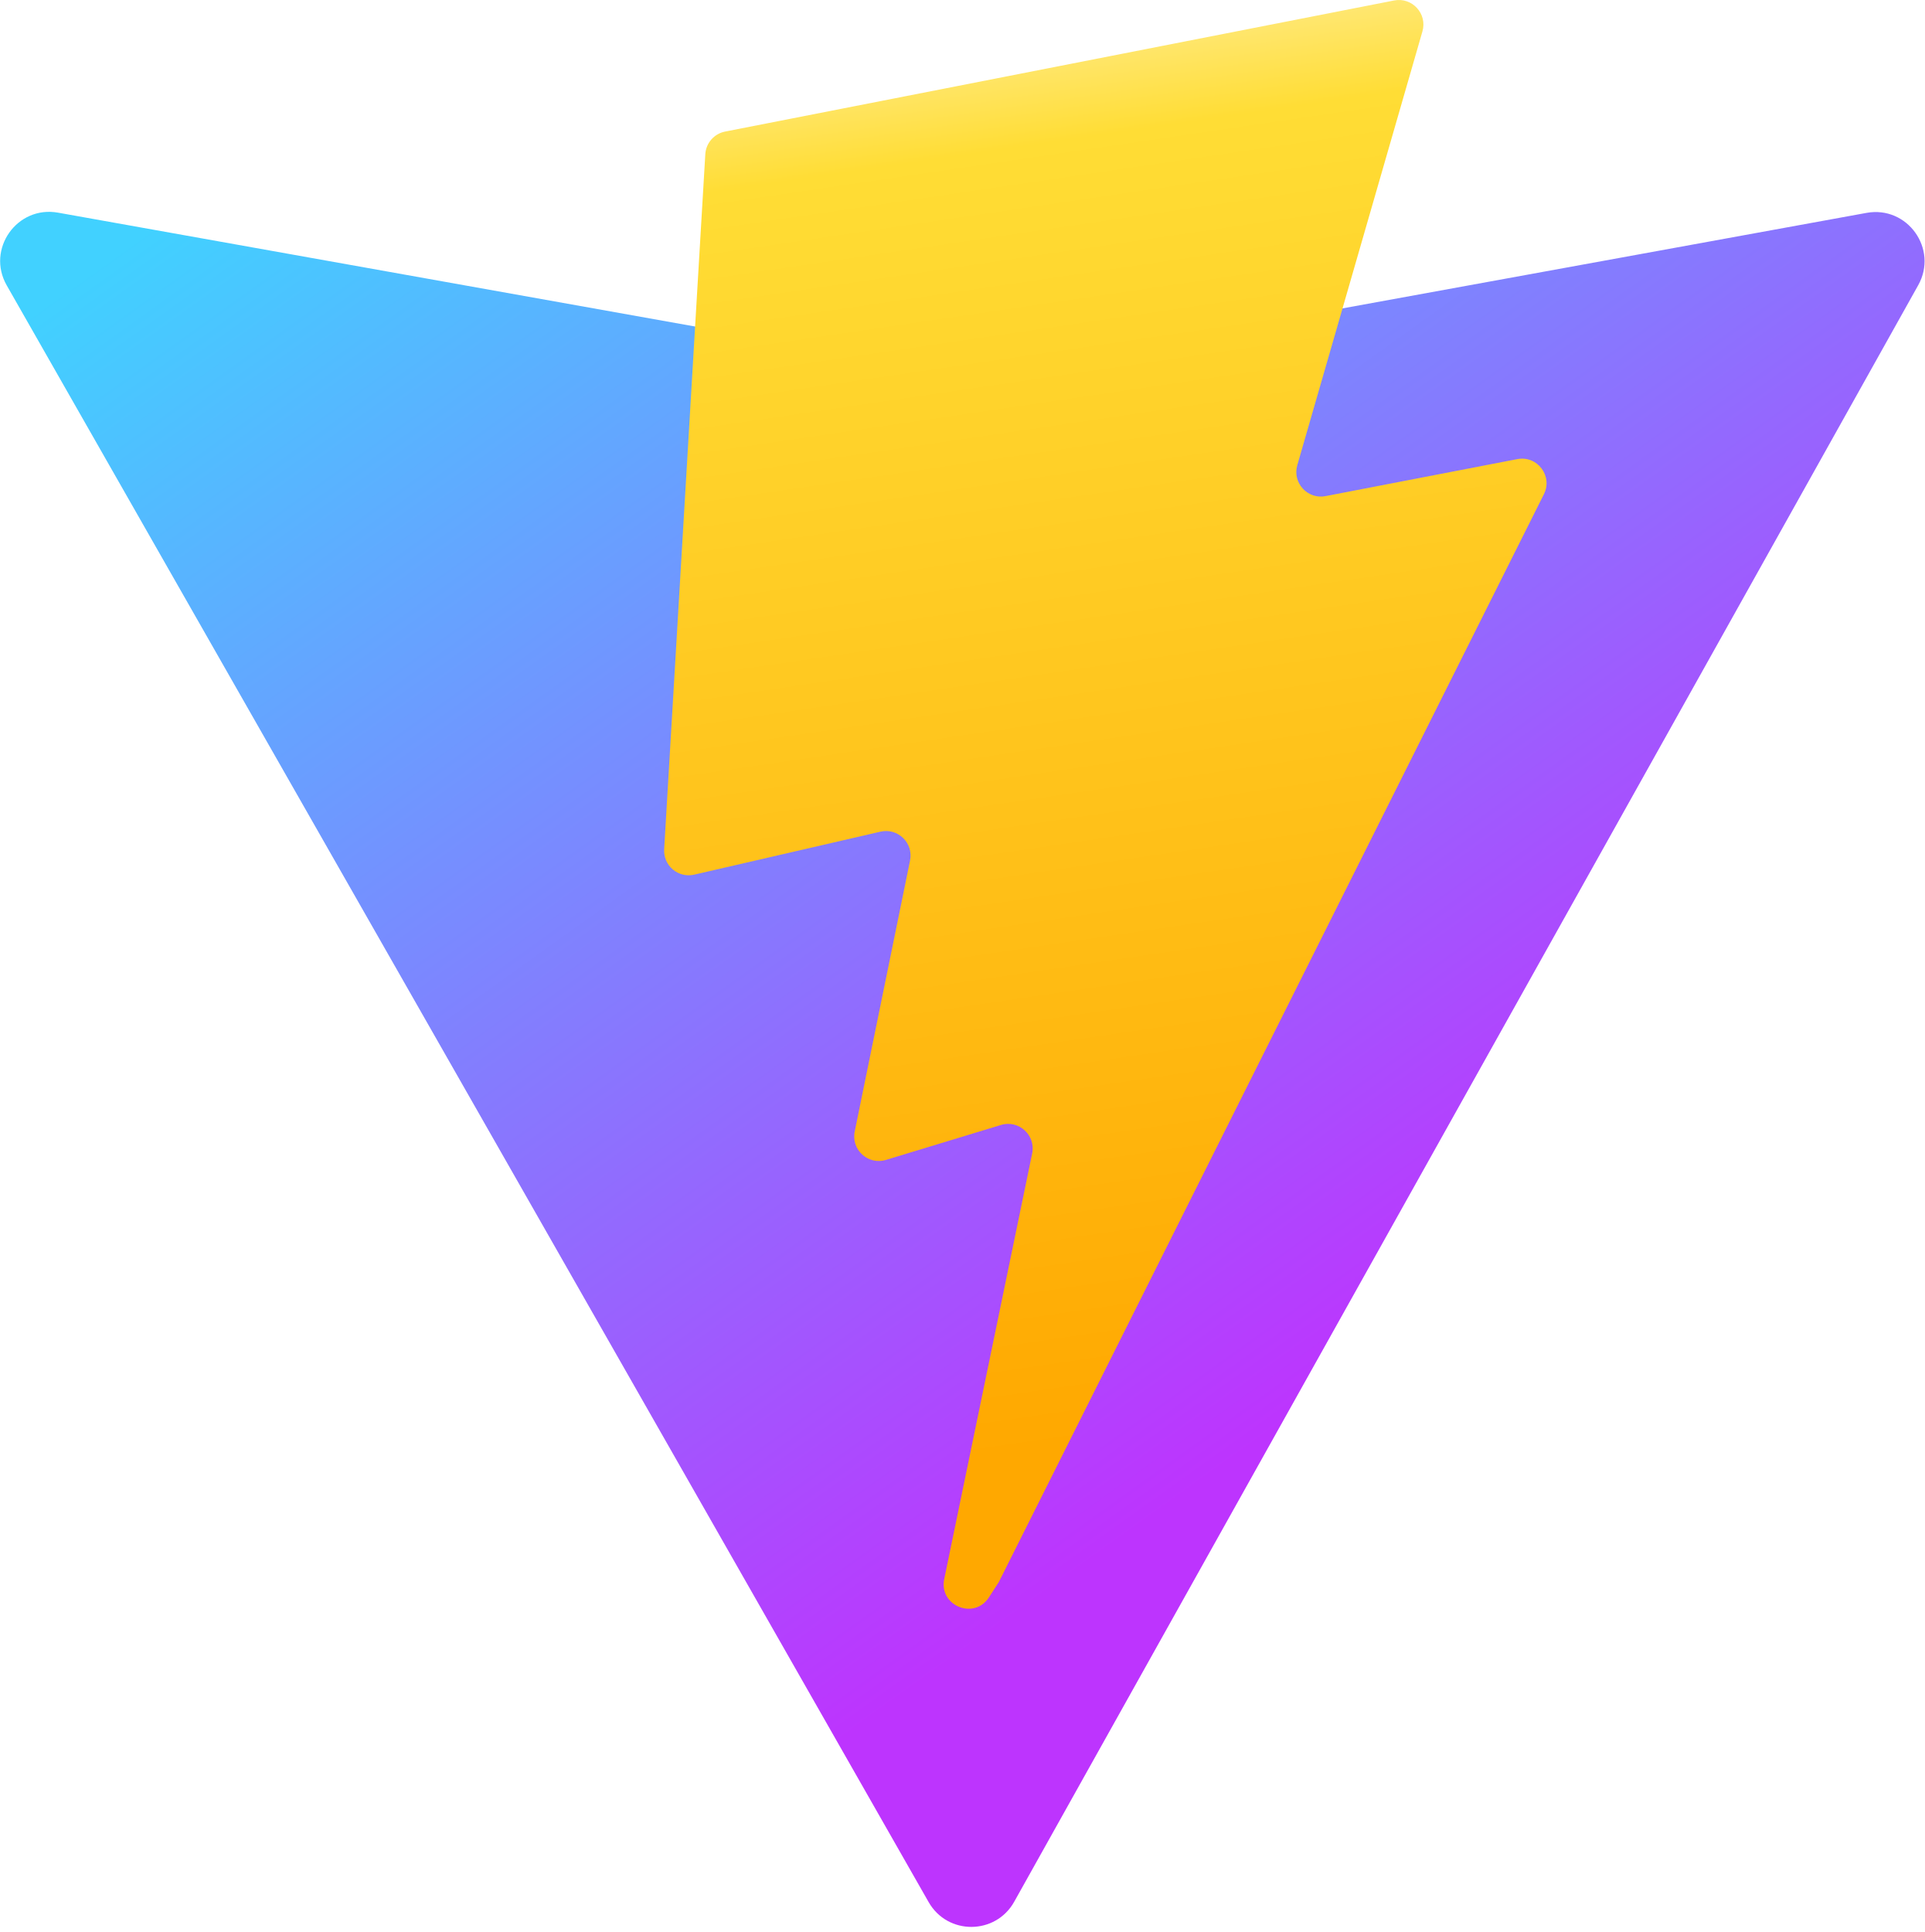
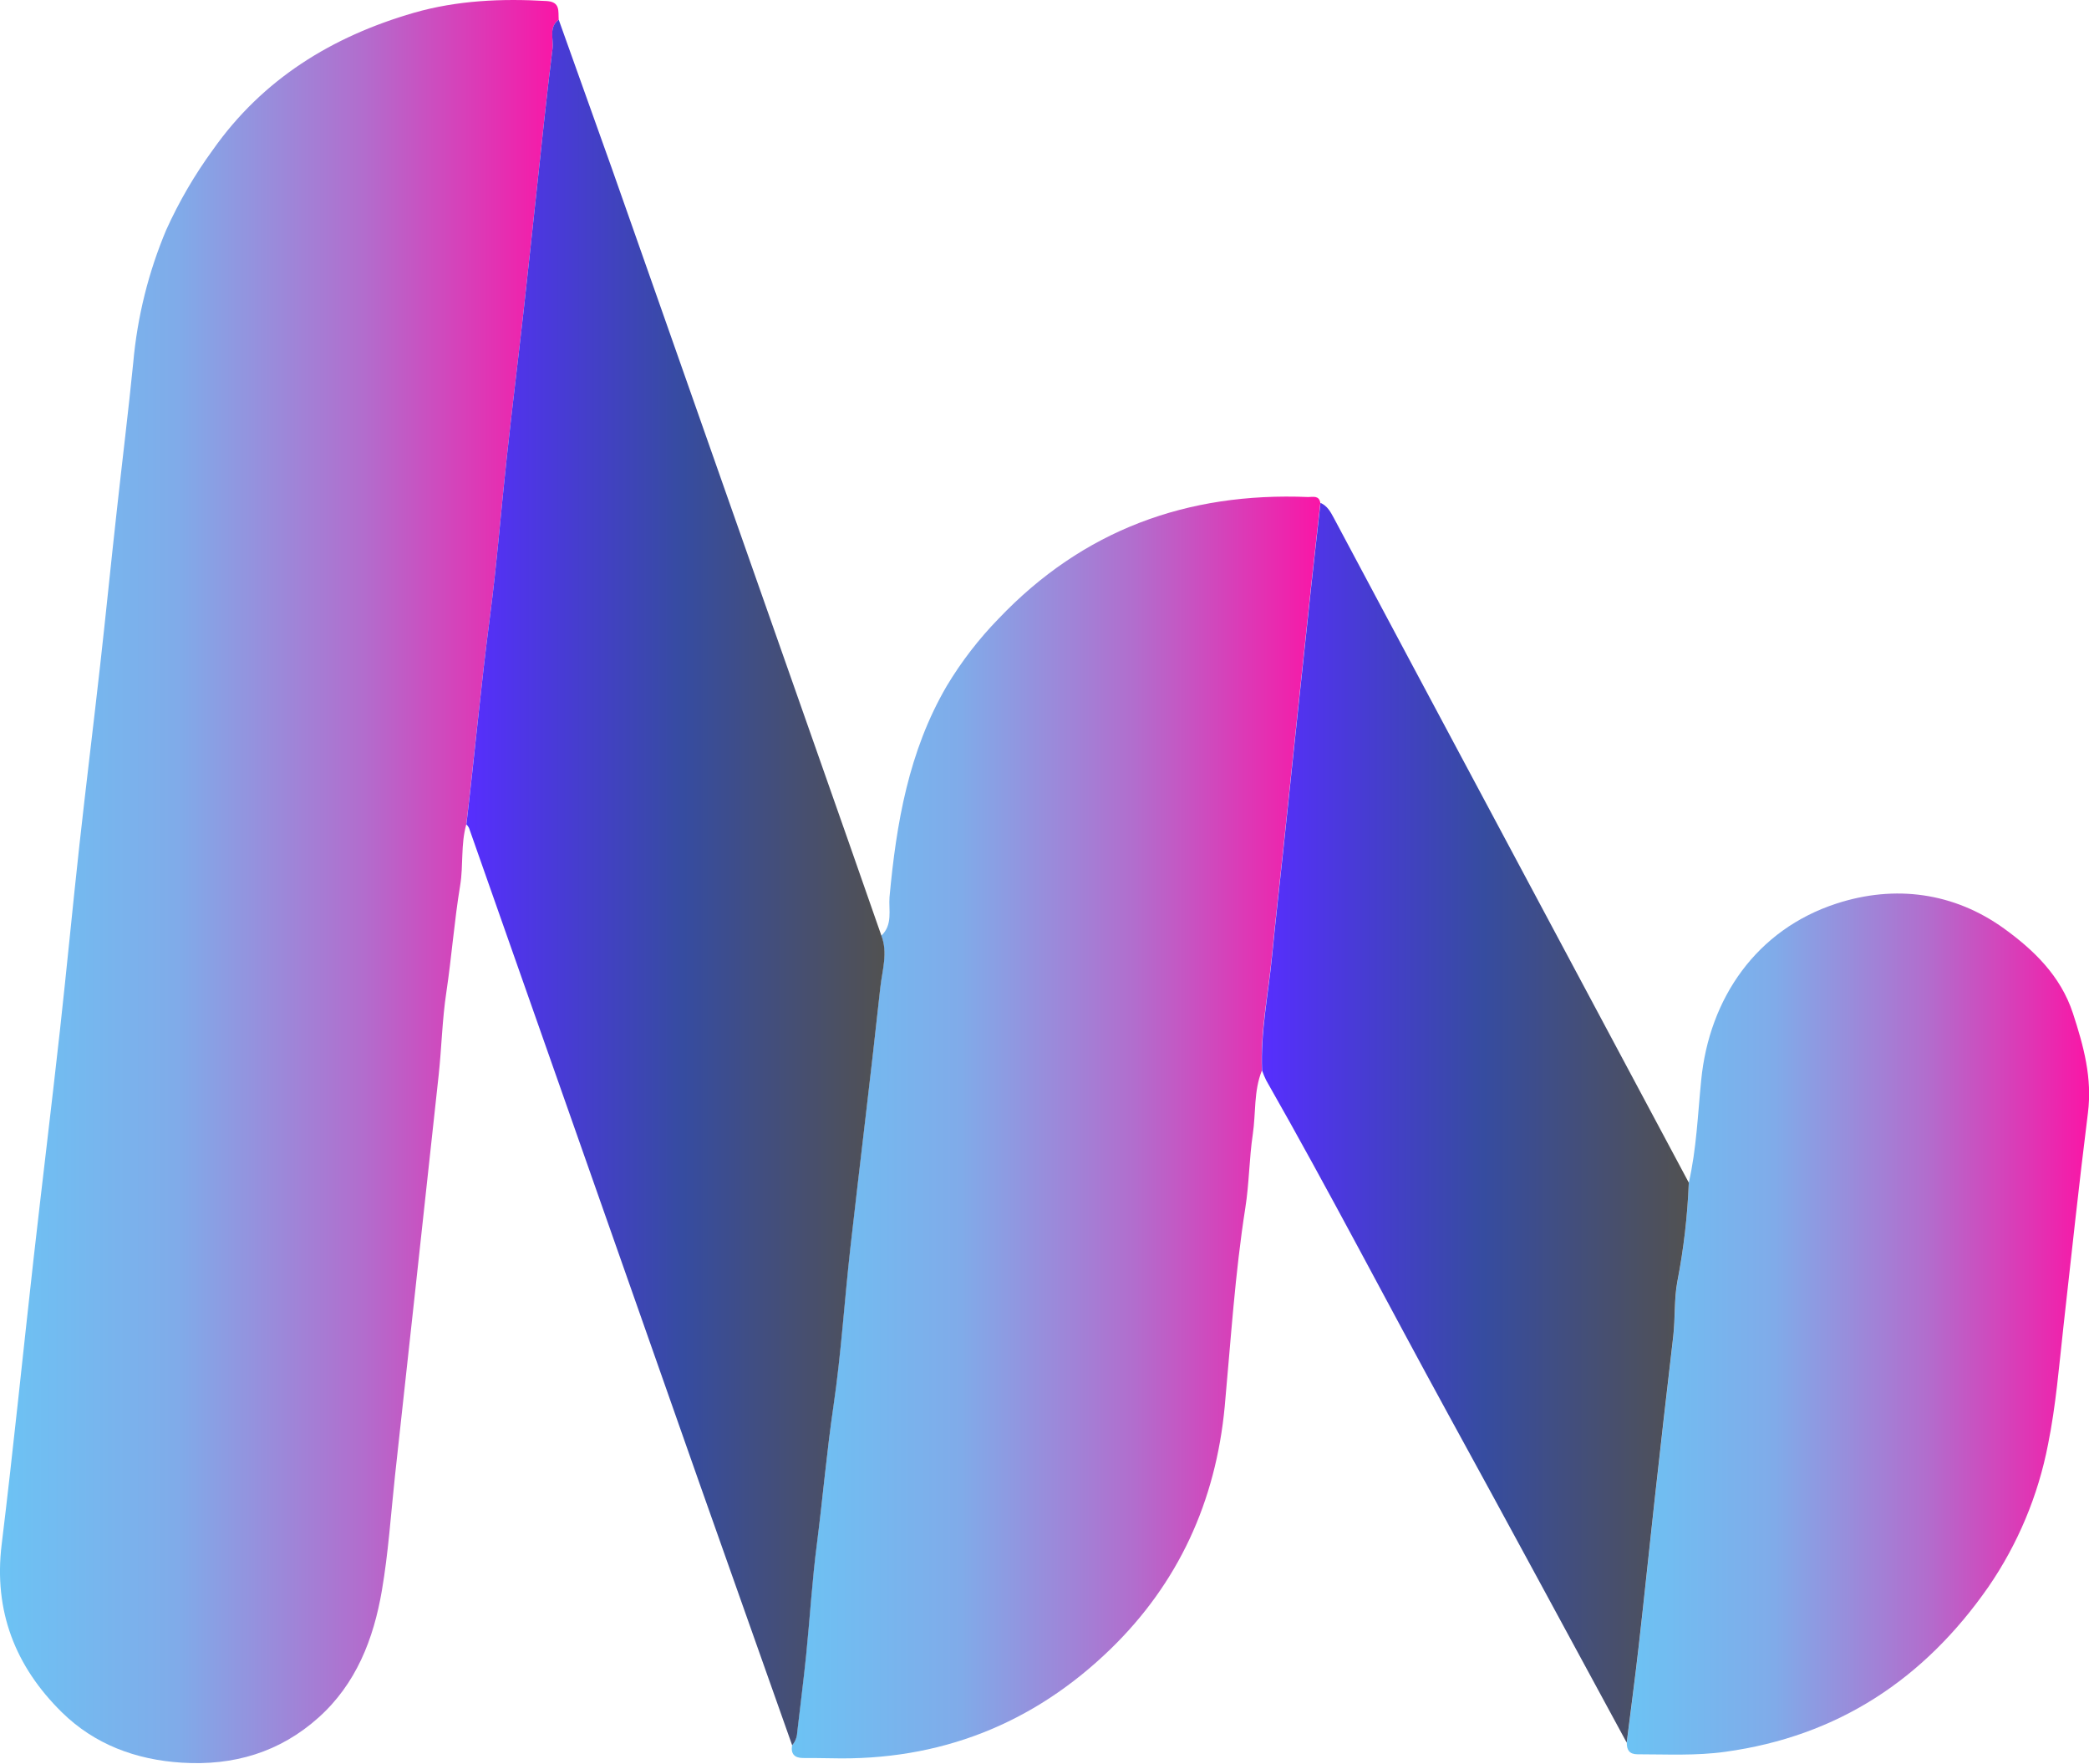
- <svg xmlns="http://www.w3.org/2000/svg" aria-hidden="true" role="img" class="iconify iconify--logos" width="31.88" height="32" preserveAspectRatio="xMidYMid meet" viewBox="0 0 256 257">
+ <svg xmlns="http://www.w3.org/2000/svg" xmlns:xlink="http://www.w3.org/1999/xlink" viewBox="0 0 506.22 427.25">
  <defs>
-     <linearGradient id="IconifyId1813088fe1fbc01fb466" x1="-.828%" x2="57.636%" y1="7.652%" y2="78.411%">
-       <stop offset="0%" stop-color="#41D1FF" />
-       <stop offset="100%" stop-color="#BD34FE" />
+     <style>.cls-1{fill:url(#linear-gradient);}.cls-2{fill:url(#linear-gradient-2);}.cls-3{fill:url(#linear-gradient-3);}.cls-4{fill:url(#linear-gradient-4);}.cls-5{fill:url(#linear-gradient-5);}</style>
+     <linearGradient id="linear-gradient" y1="213.62" x2="135.39" y2="213.62" gradientUnits="userSpaceOnUse">
+       <stop offset="0" stop-color="#6cc3f4" />
+       <stop offset="0.32" stop-color="#80abe9" />
+       <stop offset="0.65" stop-color="#b26dcd" />
+       <stop offset="1" stop-color="#fa15a6" />
    </linearGradient>
-     <linearGradient id="IconifyId1813088fe1fbc01fb467" x1="43.376%" x2="50.316%" y1="2.242%" y2="89.03%">
-       <stop offset="0%" stop-color="#FFEA83" />
-       <stop offset="8.333%" stop-color="#FFDD35" />
-       <stop offset="100%" stop-color="#FFA800" />
+     <linearGradient id="linear-gradient-2" x1="191.87" y1="273.21" x2="319.94" y2="273.21" xlink:href="#linear-gradient" />
+     <linearGradient id="linear-gradient-3" x1="113.02" y1="213.84" x2="214.34" y2="213.84" gradientUnits="userSpaceOnUse">
+       <stop offset="0" stop-color="#572eff" />
+       <stop offset="0.21" stop-color="#493ad8" />
+       <stop offset="0.52" stop-color="#364ca0" />
+       <stop offset="0.7" stop-color="#414e81" />
+       <stop offset="1" stop-color="#515151" />
    </linearGradient>
+     <linearGradient id="linear-gradient-4" x1="394.18" y1="320.84" x2="506.22" y2="320.84" xlink:href="#linear-gradient" />
+     <linearGradient id="linear-gradient-5" x1="305.74" y1="272.07" x2="409.24" y2="272.07" xlink:href="#linear-gradient-3" />
  </defs>
-   <path fill="url(#IconifyId1813088fe1fbc01fb466)" d="M255.153 37.938L134.897 252.976c-2.483 4.44-8.862 4.466-11.382.048L.875 37.958c-2.746-4.814 1.371-10.646 6.827-9.67l120.385 21.517a6.537 6.537 0 0 0 2.322-.004l117.867-21.483c5.438-.991 9.574 4.796 6.877 9.62Z" />
-   <path fill="url(#IconifyId1813088fe1fbc01fb467)" d="M185.432.063L96.44 17.501a3.268 3.268 0 0 0-2.634 3.014l-5.474 92.456a3.268 3.268 0 0 0 3.997 3.378l24.777-5.718c2.318-.535 4.413 1.507 3.936 3.838l-7.361 36.047c-.495 2.426 1.782 4.5 4.151 3.78l15.304-4.649c2.372-.72 4.652 1.36 4.15 3.788l-11.698 56.621c-.732 3.542 3.979 5.473 5.943 2.437l1.313-2.028l72.516-144.72c1.215-2.423-.88-5.186-3.54-4.672l-25.505 4.922c-2.396.462-4.435-1.77-3.759-4.114l16.646-57.705c.677-2.35-1.37-4.583-3.769-4.113Z" />
+   <g id="Layer_2" data-name="Layer 2">
+     <g id="Layer_1-2" data-name="Layer 1">
+       <path class="cls-1" d="M113,199.76c-1.38,4.84-.68,9.87-1.49,14.79-1.42,8.59-2.06,17.28-3.35,25.9-1,6.59-1.14,13.39-1.86,20.08q-2.77,25.67-5.58,51.32-2.49,22.88-5,45.74c-1,9.3-1.61,18.68-3.19,27.88-2,11.67-6.22,22.56-15.33,30.72-9.39,8.42-20.57,11.73-33.14,10.94-11.16-.7-21.14-4.43-29.06-12.2C3.74,403.85-1.57,390.43.4,374.28c2.81-23,5.13-46.08,7.72-69.12,2.09-18.46,4.34-36.9,6.39-55.36,1.66-15,3.08-30,4.73-45,1.61-14.6,3.42-29.17,5.05-43.77,1.39-12.38,2.62-24.78,4-37.17,1.31-12,2.8-24,4-36a107.26,107.26,0,0,1,8-32.17A109.27,109.27,0,0,1,51.56,36.34C63.67,19.13,80.48,8.83,100.32,3.09c10.47-3,21.27-3.48,32.14-2.84,3.37.2,2.78,2.48,2.93,4.51-2.47,1.89-1.2,4.67-1.49,7-1.37,10.82-2.47,21.68-3.65,32.53-1.12,10.25-2.18,20.5-3.33,30.74-1.34,12-2.82,23.91-4.12,35.88-1.4,12.84-2.39,25.73-4.07,38.53C116.53,166.18,115,183,113,199.76Z" />
+       <path class="cls-2" d="M305.79,259.42c-2,4.95-1.44,10.27-2.2,15.4-.88,5.91-.88,11.95-1.81,17.84-2.51,16-3.52,32.11-5,48.19-2.18,23-11.22,42.79-27.69,58.77-18.72,18.16-41.43,27.11-67.7,26.44Q198,426,194.61,426c-2.08,0-3-1-2.68-3.05a5.06,5.06,0,0,0,1.22-3.06c.72-6.29,1.54-12.57,2.18-18.87.92-9,1.44-18.08,2.62-27.06,1.45-11.08,2.4-22.2,4-33.27,1.87-12.75,2.66-25.66,4.11-38.49,2.37-21,5-41.93,7.24-62.93.45-4.11,1.87-8.33.25-12.53,2.84-2.61,1.77-6.25,2-9.33,1.65-17.9,4.64-35.38,13.87-51.18A88.93,88.93,0,0,1,242,149.9c20.43-21.46,45.68-30.68,75-29.46,1.14,0,2.66-.46,2.95,1.43-.74,6.66-1.5,13.33-2.22,20q-1.65,15.21-3.24,30.41-1.78,16.86-3.55,33.71c-.9,8.53-1.88,17-2.71,25.58C307.32,240.84,305.39,250,305.79,259.42Z" />
+       <path class="cls-3" d="M213.58,226.71c1.62,4.2.2,8.42-.25,12.53-2.26,21-4.87,41.95-7.24,62.93-1.45,12.83-2.24,25.74-4.11,38.49-1.63,11.07-2.58,22.19-4,33.27-1.18,9-1.7,18-2.62,27.06-.64,6.3-1.46,12.58-2.18,18.87a5.06,5.06,0,0,1-1.22,3.06q-11.24-31.73-22.45-63.46Q141.54,280,113.64,200.59a3.66,3.66,0,0,0-.62-.83c2-16.76,3.51-33.58,5.71-50.32,1.68-12.8,2.67-25.69,4.07-38.53,1.3-12,2.78-23.92,4.12-35.88,1.15-10.24,2.21-20.49,3.33-30.74,1.18-10.85,2.28-21.71,3.65-32.53.29-2.33-1-5.11,1.49-7q6.41,18,12.82,35.9,6.12,17.3,12.18,34.61,18.65,53,37.3,106.09Q205.66,204,213.58,226.71Z" />
+       <path class="cls-4" d="M409.24,286.58c1.87-8.16,2.17-16.5,3-24.78,1.94-20,13.49-36.55,32.73-42.83,14.25-4.66,28.59-2.7,40.73,6.08,7,5.08,13.63,11.33,16.63,20.5,2.61,8,4.7,15.66,3.63,24.15-2.17,17.24-4,34.53-5.94,51.81-1.06,9.53-1.82,19.09-3.73,28.52a91.6,91.6,0,0,1-14.47,34.54c-15.57,22.34-36.45,36.16-63.71,39.92-7.11,1-14.19.61-21.29.61-2,0-2.63-1.07-2.61-2.83,1-7.88,2.05-15.75,2.94-23.64,1.34-11.73,2.53-23.47,3.83-35.2q2.21-19.81,4.51-39.62c.52-4.44.2-9,1-13.3A157.07,157.07,0,0,0,409.24,286.58Z" />
+       <path class="cls-5" d="M409.24,286.58a157.07,157.07,0,0,1-2.77,23.93c-.81,4.26-.49,8.86-1,13.3q-2.32,19.8-4.51,39.62c-1.3,11.73-2.49,23.47-3.83,35.2-.89,7.89-1.95,15.76-2.94,23.64-14.37-26.47-28.68-53-43.15-79.38-14.79-27-28.95-54.34-44.2-81.09a22,22,0,0,1-1-2.38c-.4-9.39,1.53-18.58,2.43-27.86.83-8.54,1.81-17.05,2.71-25.58q1.79-16.86,3.55-33.71,1.61-15.21,3.24-30.41c.72-6.66,1.48-13.33,2.22-20,1.6.69,2.4,2.1,3.17,3.54L342.2,161.1Q375.73,223.83,409.24,286.58Z" />
+     </g>
+   </g>
</svg>
